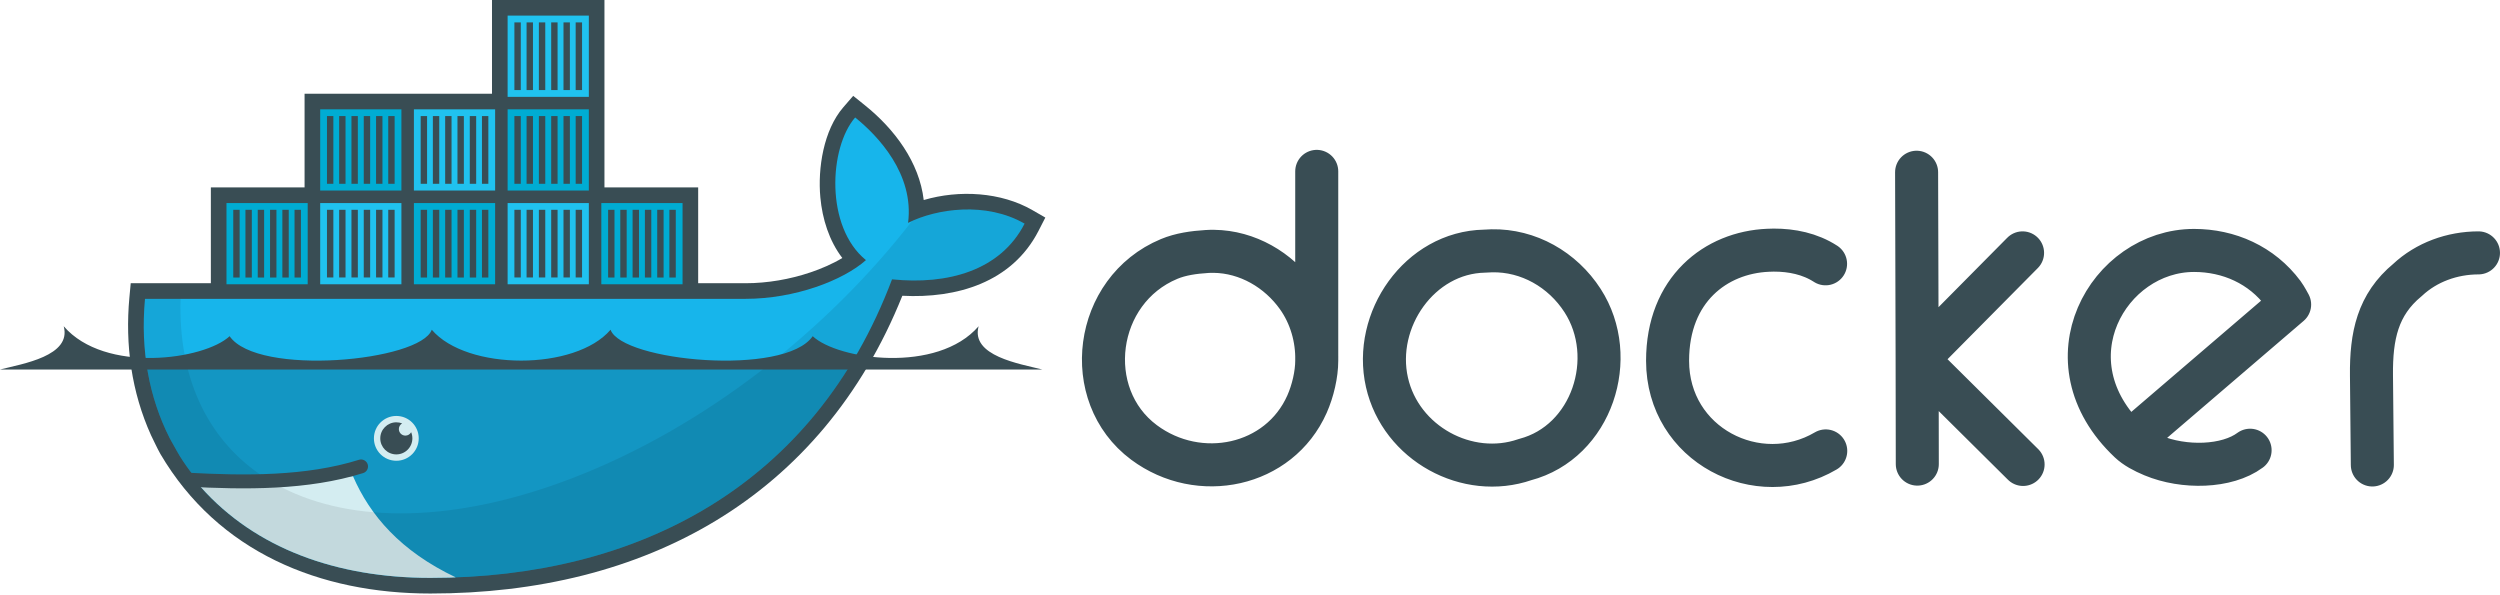
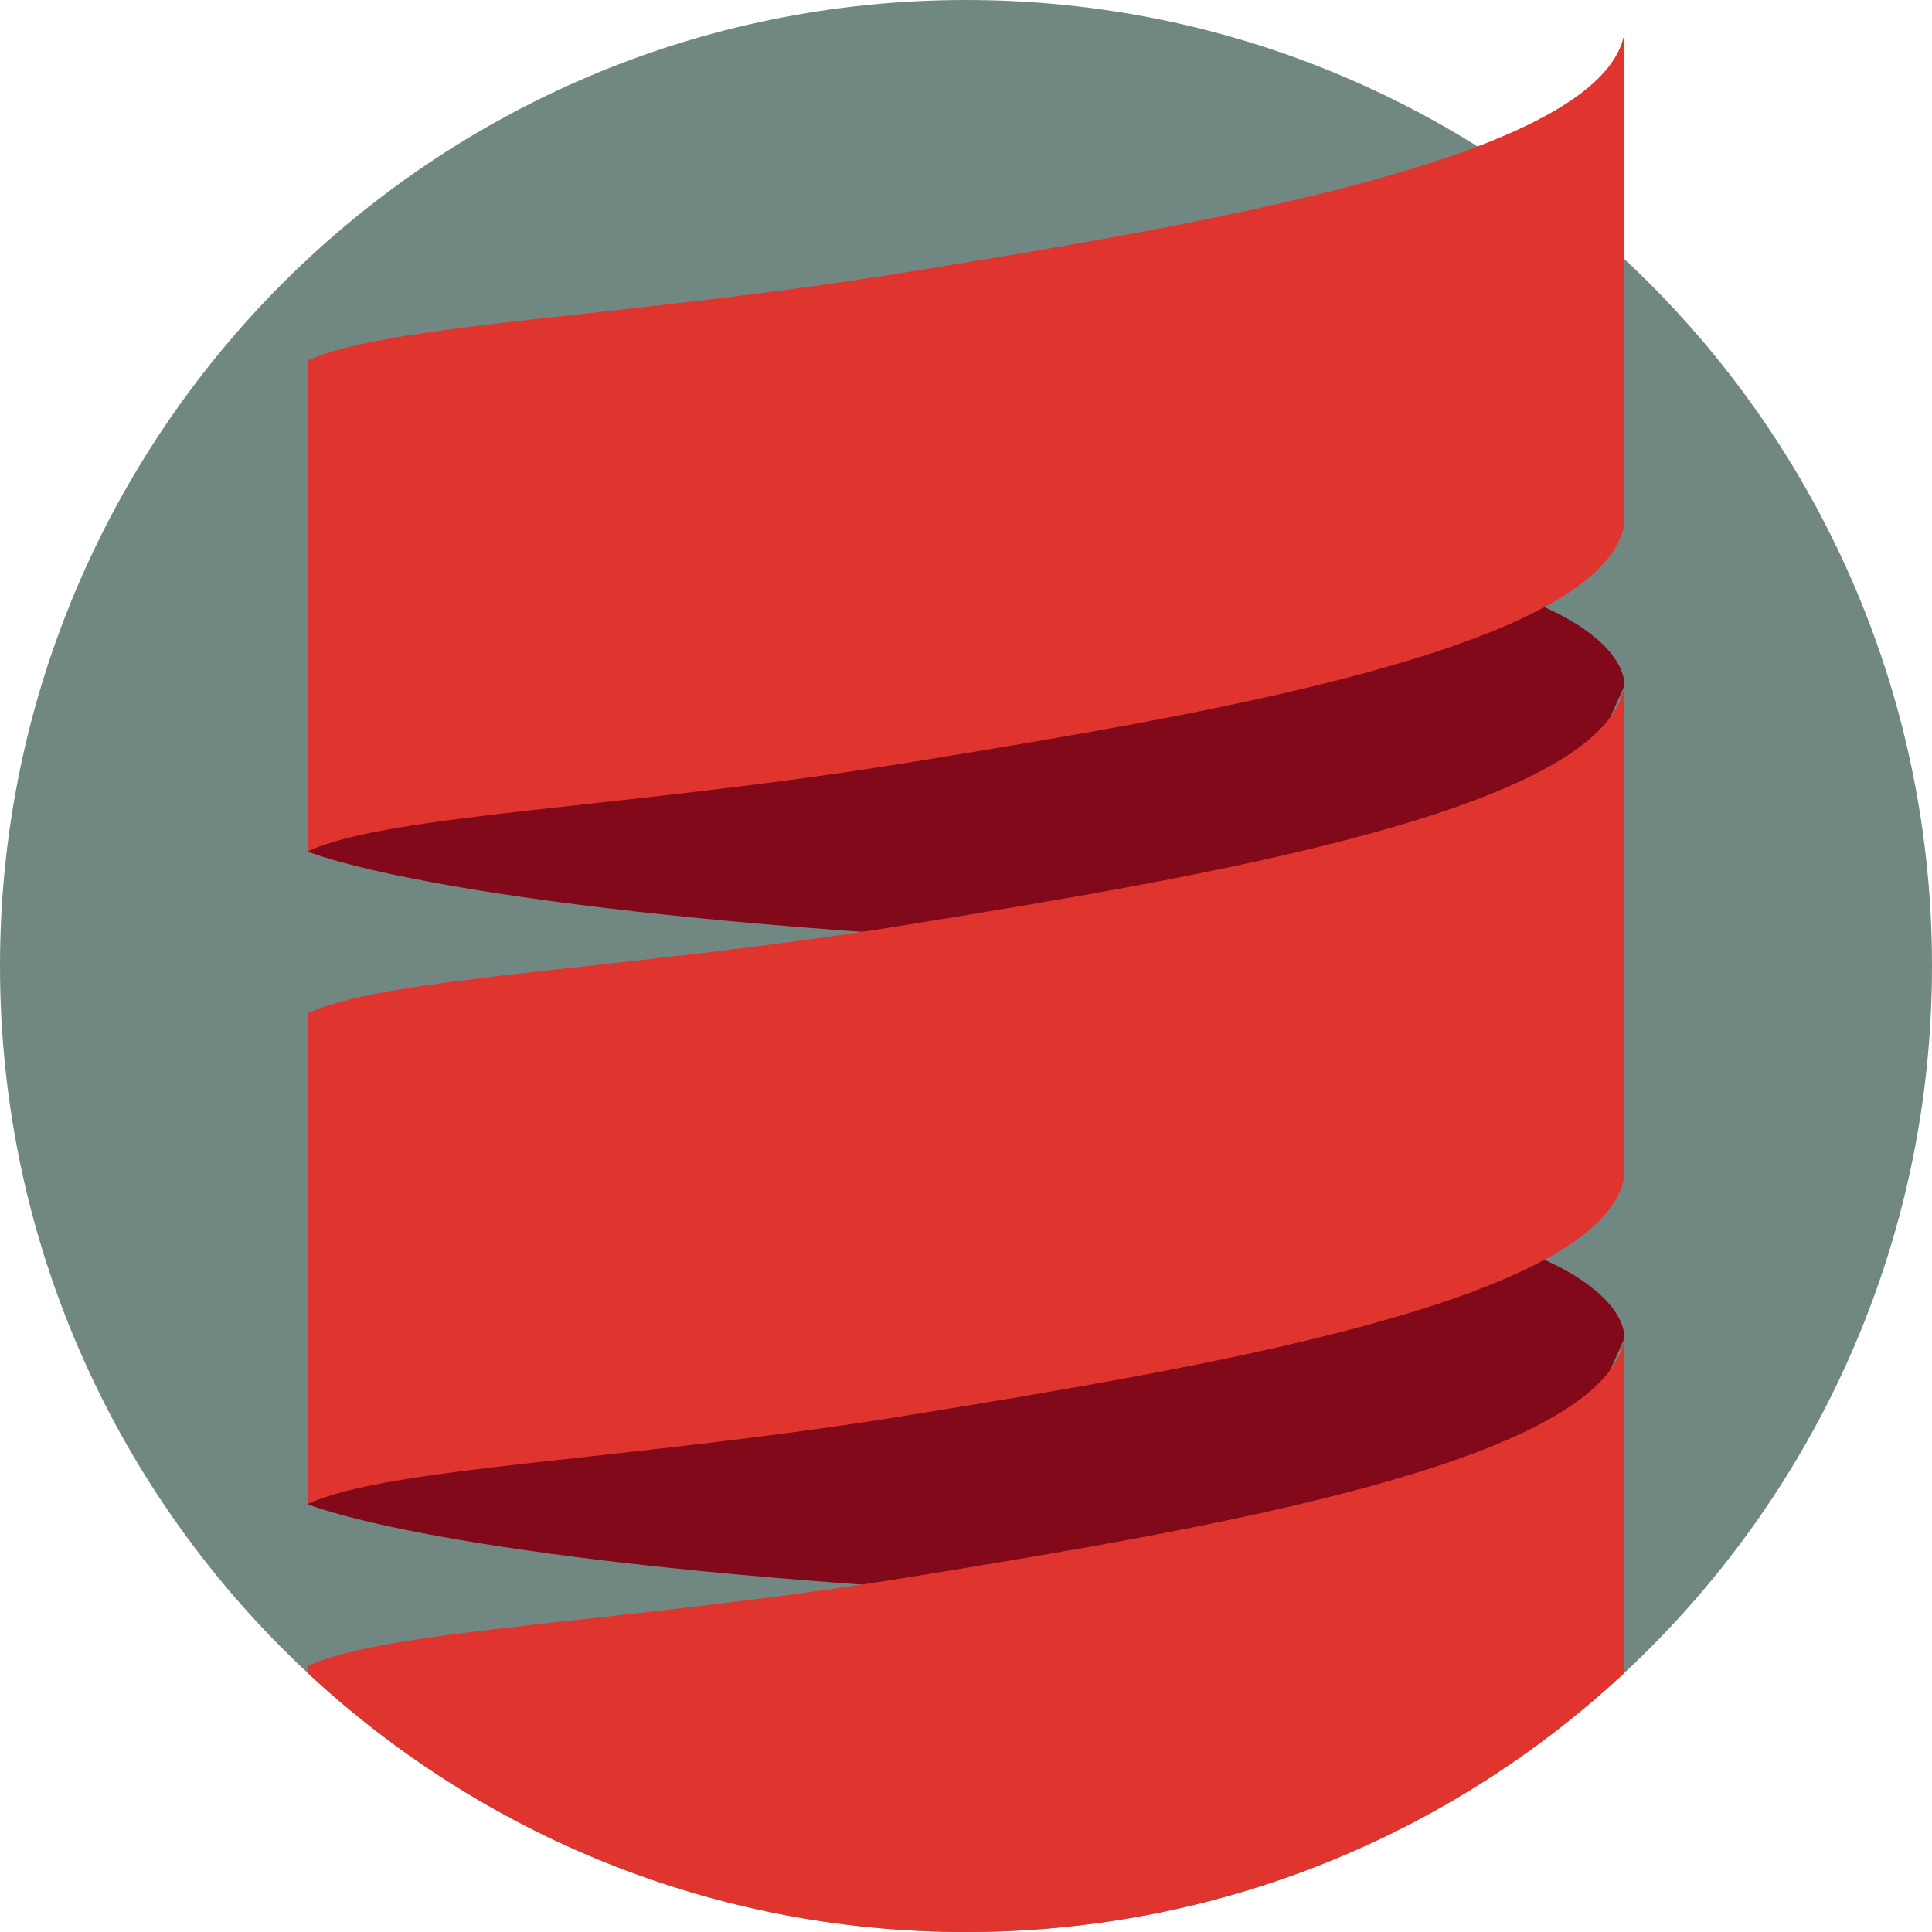
- <svg xmlns="http://www.w3.org/2000/svg" xmlns:xlink="http://www.w3.org/1999/xlink" version="1.1" width="610" height="145" id="svg2">
-   <defs id="defs6">
-     <clipPath id="clipPath8">
-       <path d="m 76,2 0,46 -22,0 0,23 -18.419,0 c -0.078,0.666 -0.141,1.333 -0.206,2 -1.151,12.531 1.036,24.088 6.062,33.969 L 43.125,110 c 1.011,1.817 2.191,3.523 3.438,5.188 1.245,1.662 1.686,2.583 2.469,3.688 C 62.32,133.811 82.129,141 105,141 155.648,141 198.633,118.562 217.656,68.156 231.153,69.541 244.1,66.08 250,54.562 240.601,49.139 228.522,50.877 221.562,54.375 L 240,2 168,48 145,48 145,2 z" id="path10" />
-     </clipPath>
-   </defs>
-   <path d="m 467.82,113.241 -0.042,-25.558 -0.127,-45.657 m 25.854,19.676 -25.727,25.981 25.854,25.642 M 321.285,88.022 c 0.124,-5.481 -1.469,-11.081 -4.697,-15.614 -4.651,-6.531 -12.179,-10.99 -20.438,-11.086 -0.551,0 -1.096,0 -1.65,0.042 -3.265,0.202 -6.427,0.655 -9.225,1.82 -18.401,7.656 -21.661,33.208 -6.136,44.769 13.445,10.011 33.002,5.924 39.775,-9.351 1.431,-3.228 2.37,-7.297 2.37,-10.579 l 0,-46.207 M 445.437,64.368 c -3.81,-2.462 -8.255,-3.35 -12.652,-3.343 -0.477,0 -0.967,0.024 -1.396,0.042 -12.713,0.547 -24.5,9.53 -24.5,26.954 0,20.6 22.088,31.718 38.591,22.003 m 74.135,-2.243 c 13.002,-11.137 39.056,-33.471 39.056,-33.471 0,0 -0.95,-1.797 -1.566,-2.623 -5.257,-7.056 -13.289,-10.579 -21.75,-10.579 -20.909,0 -36.582,27.037 -15.741,46.673 1.443,1.36 3.425,2.425 5.628,3.343 7.647,3.188 18.117,2.927 23.781,-1.269 M 364.02,61.194 c -0.593,0.011 -1.182,0.074 -1.777,0.085 -15.855,0.291 -27.286,16.759 -23.823,32.032 3.375,14.883 19.634,23.696 33.682,18.83 16.359,-4.289 23.031,-24.889 14.048,-38.802 -4.913,-7.61 -13.239,-12.313 -22.13,-12.144 z m 240.726,0.508 c -6.42,0.017 -12.673,2.266 -17.307,6.601 -7.308,6.031 -8.894,13.647 -8.801,23.273 l 0.212,21.877" id="path12" style="fill:none;stroke:#394d54;stroke-width:10.5;stroke-linecap:round;stroke-linejoin:round" />
-   <path d="m 147.488,45.732 22.866,0 0,23.375 11.562,0 c 5.339,0 10.831,-0.951 15.887,-2.664 2.484,-0.842 5.273,-2.015 7.724,-3.489 -3.228,-4.214 -4.876,-9.536 -5.361,-14.781 -0.659,-7.134 0.78,-16.42 5.609,-22.004 l 2.404,-2.78 2.864,2.302 c 7.211,5.794 13.276,13.889 14.345,23.118 8.683,-2.554 18.878,-1.95 26.531,2.467 l 3.14,1.812 -1.653,3.226 C 246.933,68.947 233.401,72.86 220.171,72.167 200.374,121.476 157.273,144.82 105.014,144.82 c -26.999,0 -51.77,-10.093 -65.876,-34.047 -0.827,-1.488 -1.535,-3.044 -2.286,-4.572 C 32.084,95.657 30.5,84.106 31.574,72.564 l 0.322,-3.457 19.553,0 0,-23.375 22.866,0 0,-22.866 45.732,0 0,-22.866 27.44,0 0,45.732" id="path14" style="fill:#394d54" />
-   <g clip-path="url(#clipPath8)" id="g16">
-     <g id="g18">
-       <g transform="translate(0,-22.866)" id="g20">
-         <path d="m 123.859,3.811 19.818,0 0,19.817 -19.818,0 z" id="path22" style="fill:#00acd3" />
-         <path d="m 123.859,26.676 19.818,0 0,19.818 -19.818,0 z" id="path24" style="fill:#20c2ef" />
-         <path d="m 126.292,21.977 0,-16.516 m 2.972,16.516 0,-16.516 m 3.002,16.516 0,-16.516 m 3.003,16.516 0,-16.516 m 3.003,16.516 0,-16.516 m 2.971,16.516 0,-16.516" id="path26" style="stroke:#394d54;stroke-width:1.56" />
-         <use transform="translate(0,22.866)" id="use28" xlink:href="#path26" />
-       </g>
-       <use transform="matrix(1,0,0,-1,22.866,4.572651)" id="use30" xlink:href="#g20" />
-     </g>
-     <use transform="translate(-91.464,45.732)" id="use32" xlink:href="#g18" />
-     <use transform="translate(-45.732,45.732)" id="use34" xlink:href="#g18" />
-     <use transform="translate(0,45.732)" id="use36" xlink:href="#g18" />
+ <svg xmlns="http://www.w3.org/2000/svg" version="1.1" id="Capa_1" x="0px" y="0px" viewBox="0 0 512 512" style="enable-background:new 0 0 512 512;" xml:space="preserve">
+   <path style="fill:#718882;" d="M512,256c0,73.947-31.357,140.581-81.502,187.308C384.773,485.93,323.438,512,256,512  c-67.448,0-128.784-26.081-174.508-68.702C31.347,396.57,0,329.947,0,256C0,114.615,114.615,0,256,0S512,114.615,512,256z" />
+   <path style="fill:#81091A;" d="M430.497,181.71c0-13.776-31.379-33.293-87.632-30.614c-56.253,2.678-254.097,32.371-261.368,74.543  c0,0,31.284,13.568,155.271,21.891s182.249-40.18,182.249-40.18L430.497,181.71z" />
+   <path style="fill:#DF352E;" d="M430.497,138.772c-5.74,33.293-113.655,50.896-188.659,63.141  c-75.005,12.245-139.293,13.777-160.341,23.727V95.608c21.047-9.95,85.337-11.48,160.342-23.725s182.919-29.85,188.658-63.142  V138.772z" />
+   <path style="fill:#81091A;" d="M430.497,354.679c0-13.776-31.379-33.293-87.632-30.614c-56.253,2.678-254.097,32.371-261.368,74.543  c0,0,31.284,13.568,155.271,21.891c123.987,8.324,182.249-40.181,182.249-40.181L430.497,354.679z" />
+   <g>
+     <path style="fill:#DF352E;" d="M430.497,311.741c-5.74,33.293-113.655,50.896-188.659,63.141   c-75.005,12.245-139.293,13.777-160.341,23.726V268.577c21.047-9.95,85.337-11.48,160.342-23.725s182.919-29.849,188.659-63.141   v130.03H430.497z" />
+     <path style="fill:#DF352E;" d="M430.498,354.68v88.628C384.773,485.93,323.438,512,256,512   c-67.448,0-128.784-26.081-174.508-68.702v-1.755c21.055-9.947,85.337-11.473,160.35-23.719   C316.844,405.577,424.761,387.971,430.498,354.68z" />
  </g>
-   <path d="m 221.57,54.38 c 1.533,-11.915 -7.384,-21.275 -12.914,-25.718 -6.373,7.368 -7.363,26.678 2.635,34.807 -5.58,4.956 -17.337,9.448 -29.376,9.448 L 34,72.917 C 32.829,85.484 34,146 34,146 l 217,0 -0.987,-91.424 c -9.399,-5.424 -21.484,-3.694 -28.443,-0.197" clip-path="url(#clipPath8)" id="path38" style="fill:#17b5eb" />
-   <path d="m 34,89 0,57 217,0 0,-57" clip-path="url(#clipPath8)" id="path40" style="fill-opacity:0.17" />
-   <path d="M 111.237,140.89 C 97.698,134.465 90.266,125.731 86.131,116.196 L 45,118 l 21,28 45.237,-5.11" clip-path="url(#clipPath8)" id="path42" style="fill:#d4edf1" />
-   <path d="m 222.5,53.938 0,0.031 c -20.861,26.889 -50.783,50.379 -82.906,62.719 -28.655,11.008 -53.638,11.06 -70.875,2.219 -1.856,-1.048 -3.676,-2.212 -5.5,-3.312 C 50.582,106.762 43.464,92.152 44.062,72.906 L 34,72.906 34,146 l 217,0 0,-96 -25,0 z" clip-path="url(#clipPath8)" id="path44" style="fill-opacity:0.085" />
-   <path d="m 45.625,117.031 c 14.165,0.775 29.282,0.914 42.469,-3.219" id="path46" style="fill:none;stroke:#394d54;stroke-width:3.4;stroke-linecap:round" />
-   <path d="m 102.17,106.959 c 0,3.019 -2.448,5.467 -5.467,5.467 -3.02,0 -5.468,-2.448 -5.468,-5.467 0,-3.019 2.448,-5.468 5.468,-5.468 3.019,0 5.467,2.449 5.467,5.468 z" id="path48" style="fill:#d4edf1" />
-   <path d="m 98.121,103.308 c -0.477,0.276 -0.8,0.793 -0.8,1.384 0,0.883 0.716,1.597 1.598,1.597 0.605,0 1.13,-0.336 1.402,-0.832 0.192,0.462 0.298,0.97 0.298,1.502 0,2.162 -1.753,3.915 -3.916,3.915 -2.162,0 -3.916,-1.753 -3.916,-3.915 0,-2.163 1.754,-3.917 3.916,-3.917 0.5,0 0.977,0.094 1.418,0.265 z" id="path50" style="fill:#394d54" />
-   <path d="m 0,90.162 254.327,0 c -5.538,-1.405 -17.521,-3.302 -15.545,-10.56 -10.069,11.652 -34.353,8.174 -40.481,2.429 -6.825,9.898 -46.555,6.136 -49.326,-1.575 -8.556,10.041 -35.067,10.041 -43.623,0 -2.772,7.711 -42.501,11.473 -49.327,1.575 C 49.898,87.777 25.616,91.254 15.546,79.603 17.522,86.86 5.539,88.758 0,90.162" id="path52" style="fill:#394d54" />
+   <g>
+ </g>
+   <g>
+ </g>
+   <g>
+ </g>
+   <g>
+ </g>
+   <g>
+ </g>
+   <g>
+ </g>
+   <g>
+ </g>
+   <g>
+ </g>
+   <g>
+ </g>
+   <g>
+ </g>
+   <g>
+ </g>
+   <g>
+ </g>
+   <g>
+ </g>
+   <g>
+ </g>
+   <g>
+ </g>
</svg>
